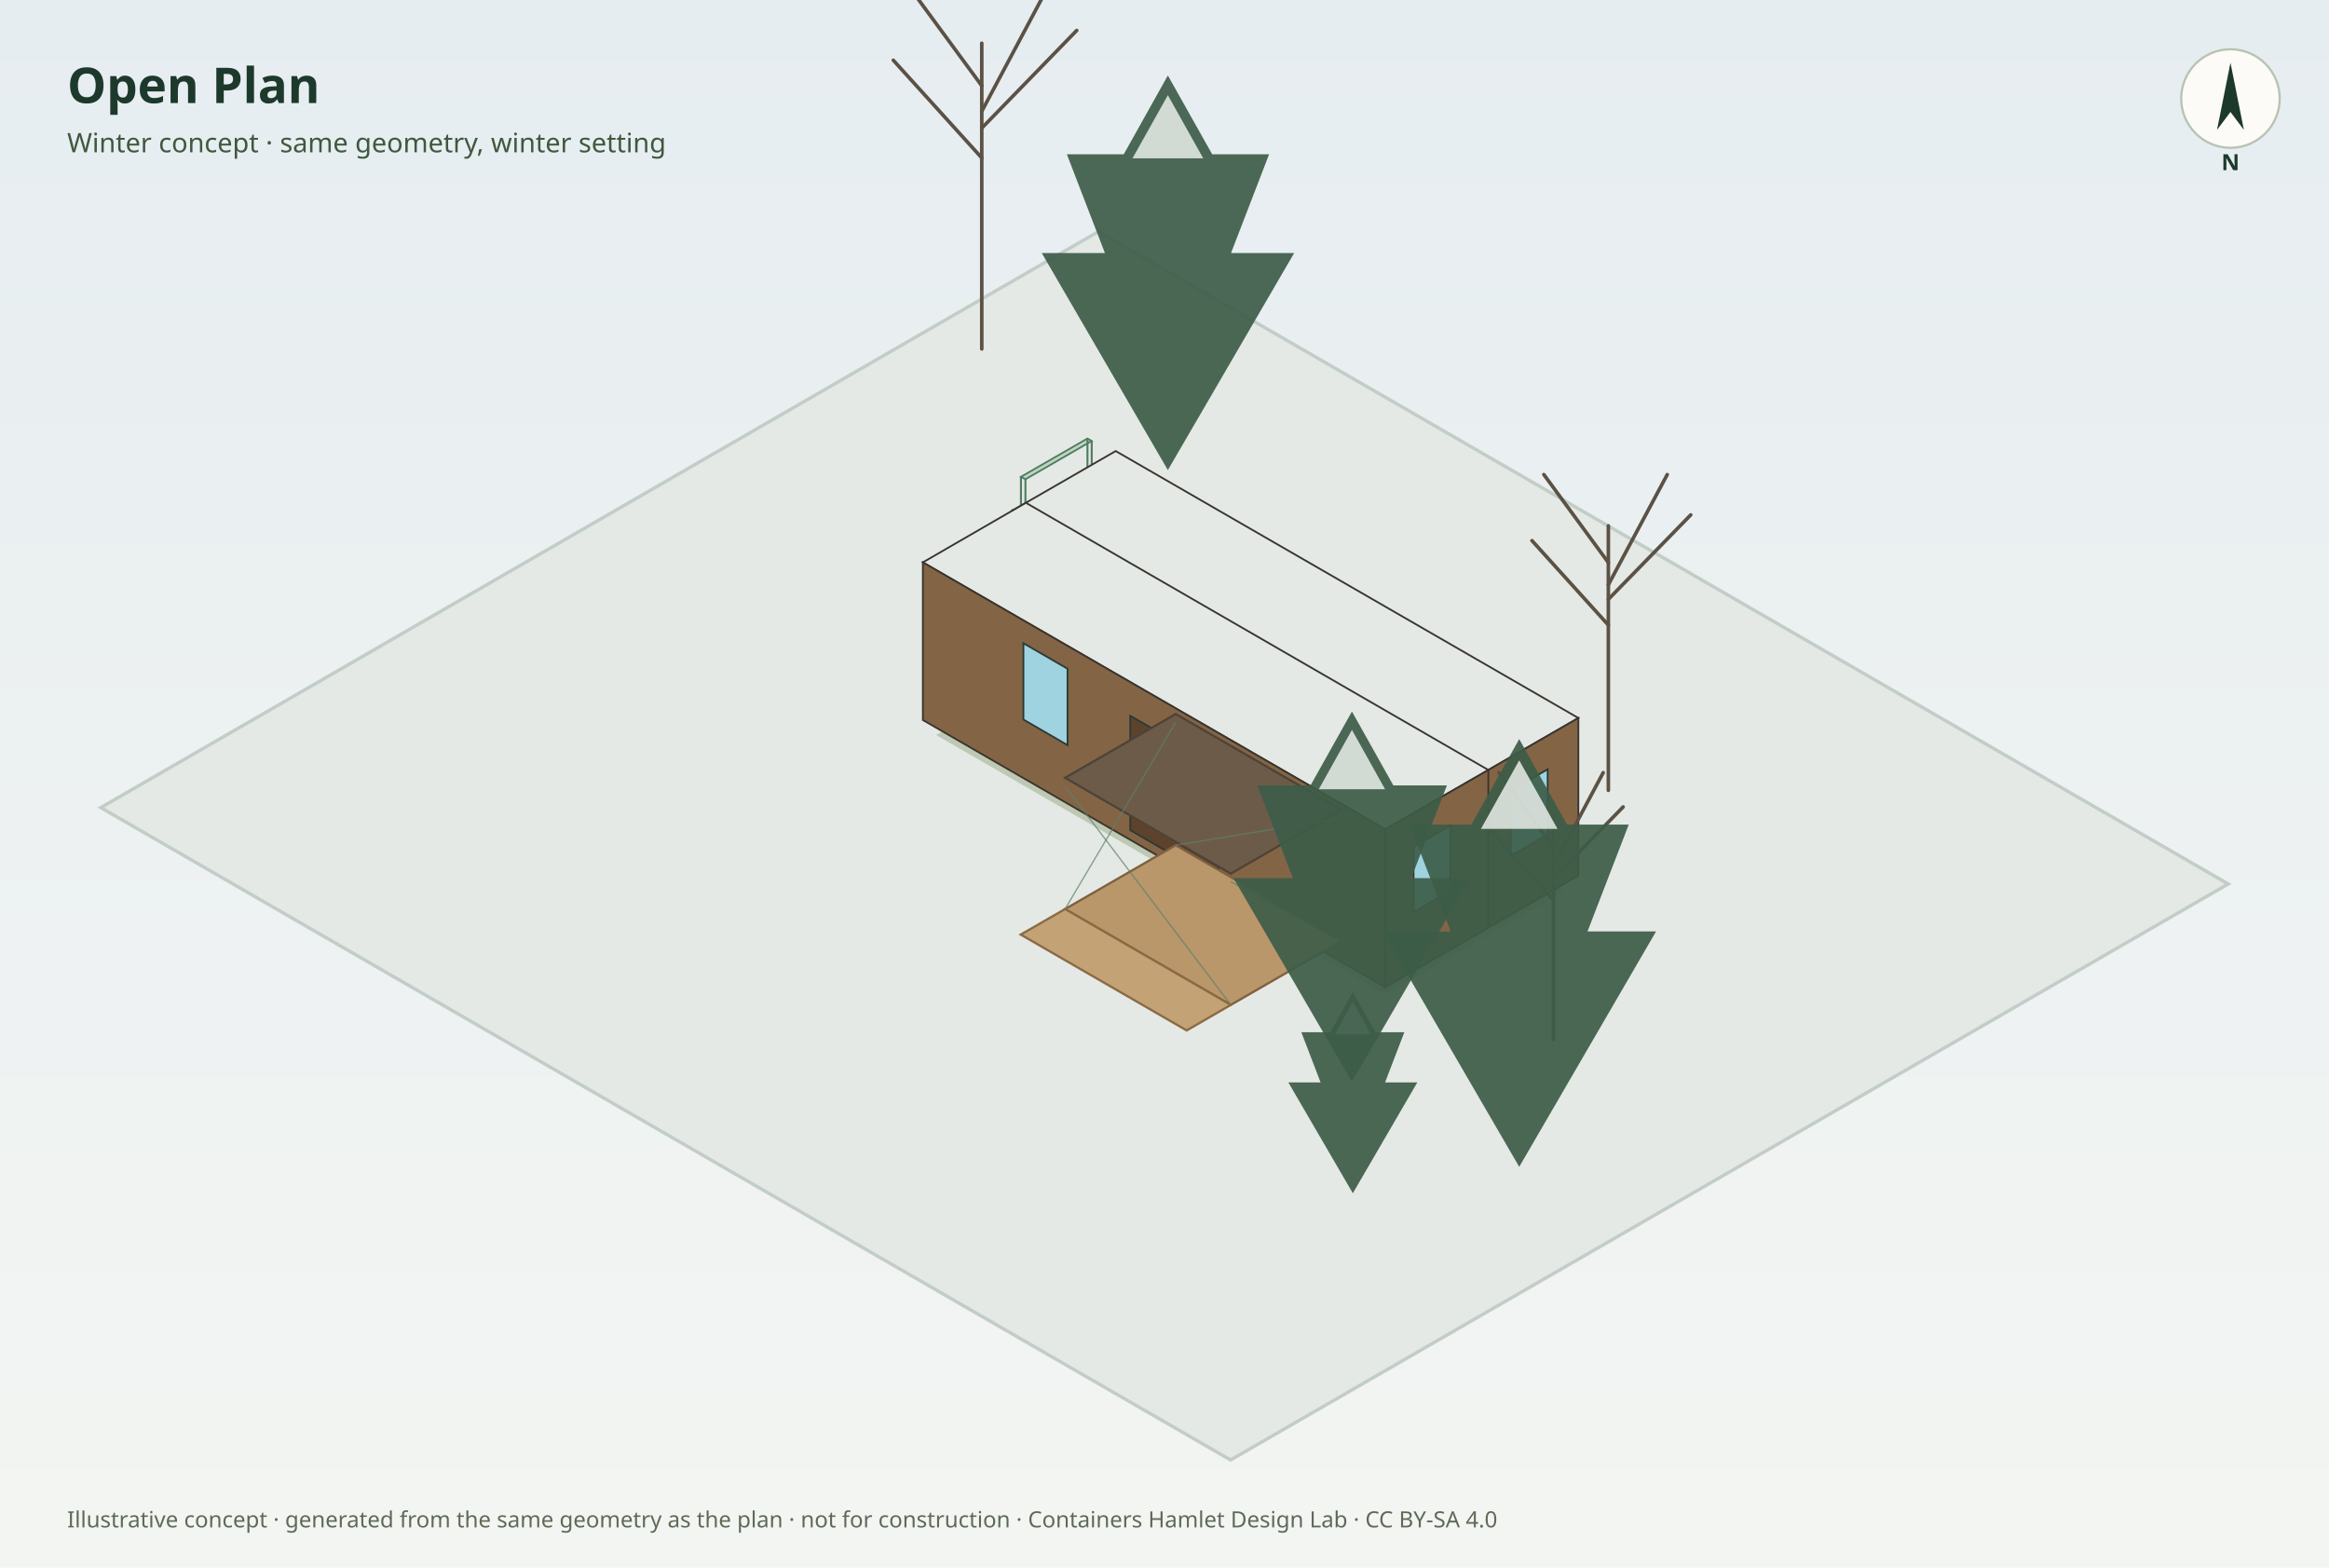
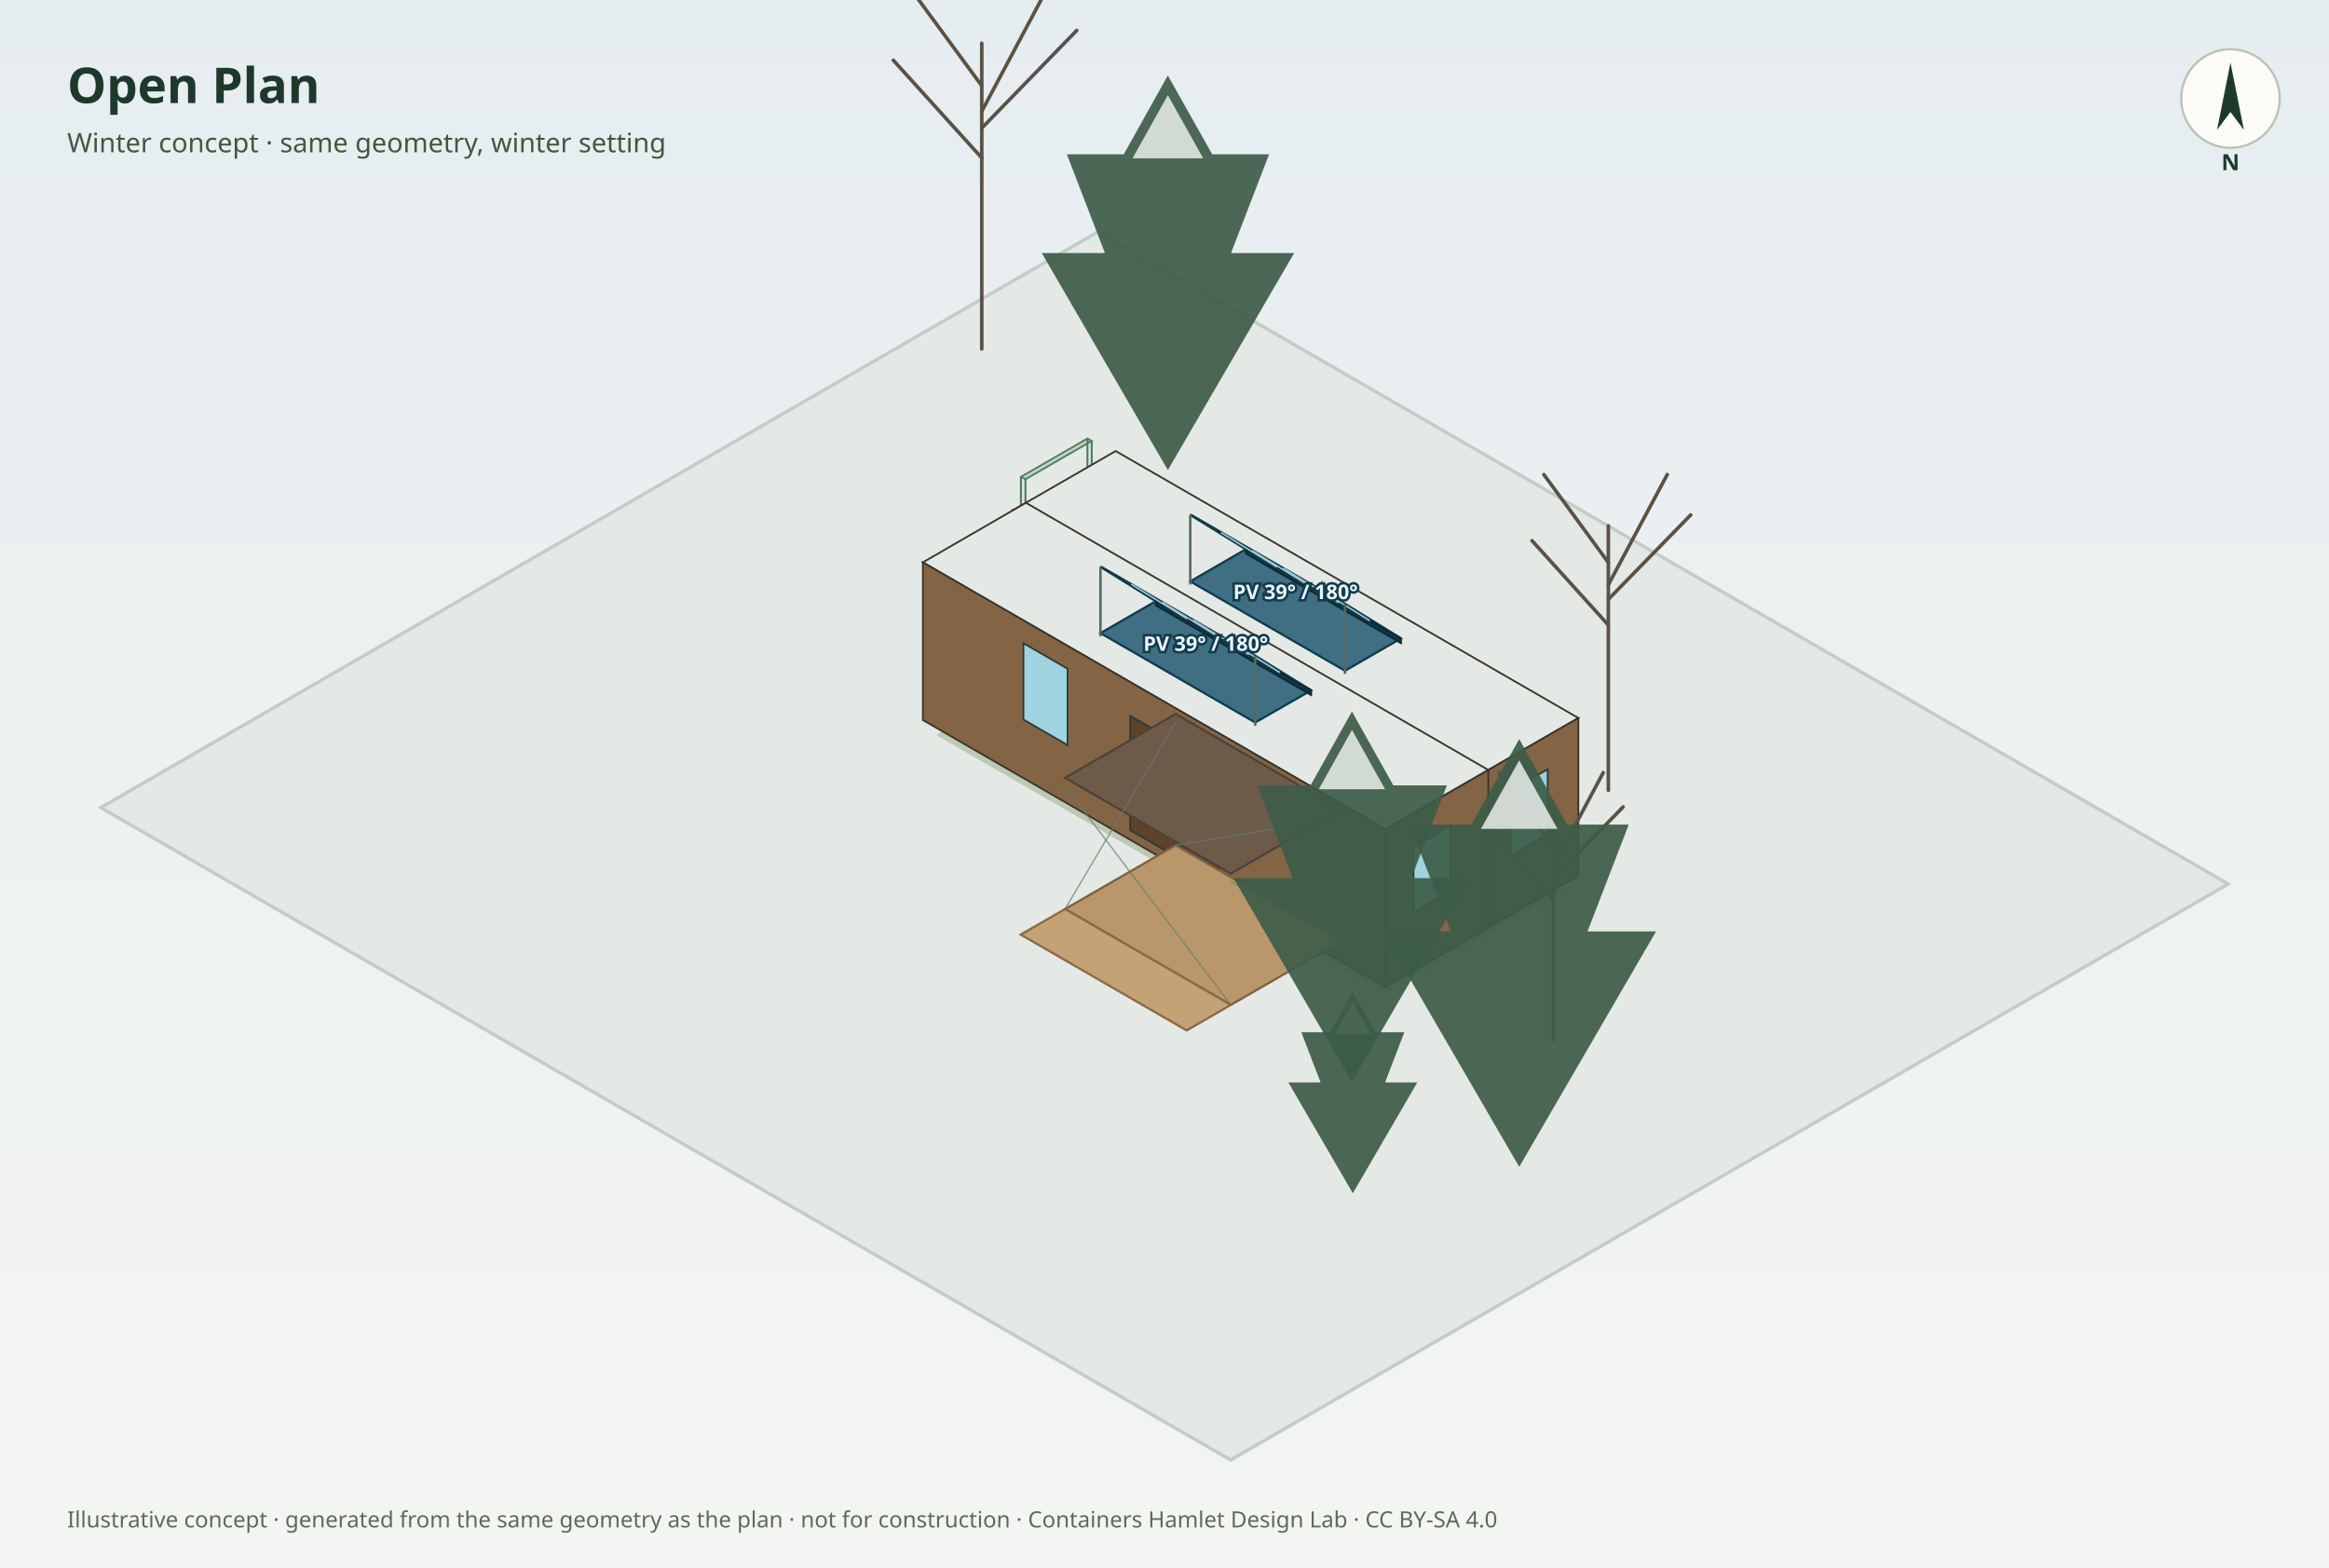
<svg xmlns="http://www.w3.org/2000/svg" viewBox="0 0 1040 700" role="img" aria-labelledby="concept-open-plan-winter-t concept-open-plan-winter-d">
  <defs>
    <linearGradient id="concept-open-plan-winter-sky" x1="0" y1="0" x2="0" y2="1">
      <stop offset="0" stop-color="#e6edf1" />
      <stop offset="1" stop-color="#f3f5f2" />
    </linearGradient>
  </defs>
  <rect width="1040" height="700" fill="url(#concept-open-plan-winter-sky)" />
  <path d="M490.5 103.4L995 394.7L549.5 651.9L45 360.6Z" fill="#e4e9e5" stroke="#c2cdc8" stroke-width="1.5" />
  <g stroke="#5b5144" stroke-width="1.6" stroke-linecap="round">
    <path d="M438.4 155.8L438.4 19.3" />
    <path d="M438.4 70.5L398.9 26.9" />
    <path d="M438.4 57.2L480.8 13.6" />
    <path d="M438.4 38.3L405 -7.2" />
    <path d="M438.4 49.7L468.7 -7.2" />
  </g>
  <g stroke="#5b5144" stroke-width="1.6" stroke-linecap="round">
    <path d="M718.2 352.9L718.2 234.8" />
    <path d="M718.2 279.1L684.1 241.4" />
    <path d="M718.2 267.6L755 229.9" />
    <path d="M718.2 251.2L689.4 211.9" />
    <path d="M718.2 261.1L744.5 211.9" />
  </g>
  <g fill="#3d5d48" fill-opacity="0.92">
    <path d="M521.5 209.9L577.9 113L549.7 113L566.7 68.9L541.3 68.9L521.5 33.7L501.8 68.9L476.4 68.9L493.4 113L465.2 113Z" />
  </g>
  <g fill="#f4f6f3" fill-opacity="0.8">
    <path d="M521.5 42.5l15.8 28.2l-31.6 0Z" />
  </g>
  <path d="M485.6 266.3 487.5 267.4 457.9 284.5 455.9 283.4Z" fill="#9ab886" fill-opacity="0.3" stroke="#4f7d64" stroke-width="0.8" />
  <path d="M485.6 195.8 487.5 196.9 457.9 214 455.9 212.9Z" fill="#6f9d5b" fill-opacity="0.28" stroke="#4f7d64" stroke-width="0.8" />
  <path d="M485.6 266.3L485.6 195.8" stroke="#4f7d64" stroke-width="0.9" />
  <path d="M487.5 267.4L487.5 196.9" stroke="#4f7d64" stroke-width="0.9" />
  <path d="M457.9 284.5L457.9 214" stroke="#4f7d64" stroke-width="0.9" />
  <path d="M455.9 283.4L455.9 212.9" stroke="#4f7d64" stroke-width="0.9" />
  <path d="M498.2 281.9 698.8 397.7 658.7 420.8 458.1 305Z" fill="#9eae8d" fill-opacity="0.55" />
  <path d="M498.2 201.4 704.8 320.6 658.7 347.2 452.2 227.9Z" fill="#e4e9e5" stroke="#3a342d" stroke-width="0.8" />
  <path d="M452.2 298.4 658.7 417.6 658.7 347.2 452.2 227.9Z" fill="#836546" stroke="#3a342d" stroke-width="0.8" />
  <path d="M704.8 391 658.7 417.6 658.7 347.2 704.8 320.6Z" fill="#836546" stroke="#3a342d" stroke-width="0.8" />
  <path d="M691.1 372.7 674.6 382.2 674.6 353 691.1 343.5Z" fill="#9fd3e0" stroke="#2d3a35" stroke-width="0.8" />
+   <path d="M625.5 285.1 556.4 245.2 531.5 259.6 600.6 299.5Z" fill="#245a73" fill-opacity="0.85" stroke="#123b4d" stroke-width="1" />
+   <path d="M625.5 285.1 556.4 245.2 531.5 229.8 600.6 269.7Z" fill="#2f6d88" fill-opacity="0.9" stroke="#123b4d" stroke-width="1.2" />
+   <path d="M625.5 285.1 556.4 245.2 556.4 247.1 625.5 287Z" fill="#123b4d" stroke="#0d2a36" stroke-width="1" />
+   <line x1="611.6" y1="277.1" x2="586.8" y2="261.7" stroke="#9fc9d6" stroke-width="0.7" />
+   <line x1="597.8" y1="269.1" x2="573" y2="253.7" stroke="#9fc9d6" stroke-width="0.7" />
+   <line x1="584" y1="261.2" x2="559.1" y2="245.8" stroke="#9fc9d6" stroke-width="0.7" />
+   <line x1="570.2" y1="253.2" x2="545.3" y2="237.8" stroke="#9fc9d6" stroke-width="0.7" />
+   <line x1="531.5" y1="261" x2="531.5" y2="229.8" stroke="#536b63" stroke-width="1.1" />
+   <line x1="600.6" y1="300.9" x2="600.6" y2="269.7" stroke="#536b63" stroke-width="1.1" />
+   <text x="578.5" y="267.5" text-anchor="middle" font-family="system-ui, sans-serif" font-size="9" font-weight="800" fill="#eaf6f9" stroke="#123b4d" stroke-width="2.2" paint-order="stroke">PV 39° / 180°</text>
  <path d="M458.1 305 658.7 420.8 618.6 444 418 328.2Z" fill="#9eae8d" fill-opacity="0.55" />
  <path d="M458.1 224.5 664.6 343.8 618.6 370.3 412.1 251.1Z" fill="#e4e9e5" stroke="#3a342d" stroke-width="0.8" />
  <path d="M412.1 321.5 618.6 440.8 618.6 370.3 412.1 251.1Z" fill="#836546" stroke="#3a342d" stroke-width="0.8" />
  <path d="M664.6 414.2 618.6 440.8 618.6 370.3 664.6 343.8Z" fill="#836546" stroke="#3a342d" stroke-width="0.8" />
  <path d="M504.7 370.7 544.2 393.5 544.2 342.4 504.7 319.6Z" fill="#5d432c" stroke="#2d3a35" stroke-width="0.8" />
  <path d="M457 321.3 476.7 332.7 476.7 298.6 457 287.2Z" fill="#9fd3e0" stroke="#2d3a35" stroke-width="0.8" />
  <path d="M647.7 397.8 631.2 407.3 631.2 378.1 647.7 368.6Z" fill="#9fd3e0" stroke="#2d3a35" stroke-width="0.8" />
+   <path d="M585.4 308.3 516.2 268.4 491.4 282.7 560.5 322.6Z" fill="#245a73" fill-opacity="0.85" stroke="#123b4d" stroke-width="1" />
+   <path d="M585.4 308.3 516.2 268.4 491.4 253 560.5 292.9Z" fill="#2f6d88" fill-opacity="0.9" stroke="#123b4d" stroke-width="1.2" />
+   <path d="M585.4 308.3 516.2 268.4 516.2 270.3 585.4 310.2Z" fill="#123b4d" stroke="#0d2a36" stroke-width="1" />
+   <line x1="571.5" y1="300.3" x2="546.7" y2="284.9" stroke="#9fc9d6" stroke-width="0.7" />
+   <line x1="557.7" y1="292.3" x2="532.8" y2="276.9" stroke="#9fc9d6" stroke-width="0.7" />
+   <line x1="543.9" y1="284.3" x2="519" y2="268.9" stroke="#9fc9d6" stroke-width="0.7" />
+   <line x1="530.1" y1="276.3" x2="505.2" y2="260.9" stroke="#9fc9d6" stroke-width="0.7" />
+   <line x1="491.4" y1="284.2" x2="491.4" y2="253" stroke="#536b63" stroke-width="1.1" />
+   <line x1="560.5" y1="324.1" x2="560.5" y2="292.9" stroke="#536b63" stroke-width="1.1" />
+   <text x="538.4" y="290.6" text-anchor="middle" font-family="system-ui, sans-serif" font-size="9" font-weight="800" fill="#eaf6f9" stroke="#123b4d" stroke-width="2.2" paint-order="stroke">PV 39° / 180°</text>
  <path d="M525 377.4 599 420.2 549.6 448.7 475.6 405.9Z" fill="#b9976a" stroke="#806040" stroke-width="1" />
  <path d="M525 318.8 599 361.6 549.6 390.1 475.6 347.3Z" fill="#6d5b49" stroke="#4f4337" stroke-width="1" />
  <path d="M525 377.4L599 365.2" stroke="#5e8069" stroke-width="0.6" stroke-opacity="0.7" />
  <path d="M599 420.2L549.6 393.7" stroke="#5e8069" stroke-width="0.6" stroke-opacity="0.7" />
  <path d="M549.6 448.7L475.6 351" stroke="#5e8069" stroke-width="0.6" stroke-opacity="0.7" />
  <path d="M475.6 405.9L525 322.5" stroke="#5e8069" stroke-width="0.6" stroke-opacity="0.7" />
  <path d="M475.6 405.9 549.6 448.7 529.9 460.1 455.8 417.3Z" fill="#c3a276" stroke="#8a6a44" stroke-width="1" />
  <g fill="#3d5d48" fill-opacity="0.92">
    <path d="M604.1 532.8L632.9 483.3L618.5 483.3L627.1 460.9L614.2 460.9L604.1 442.9L594 460.9L581.1 460.9L589.7 483.3L575.3 483.3Z" />
  </g>
  <g fill="#f4f6f3" fill-opacity="0.8">
    <path d="M604.1 447.4l8.1 14.4l-16.1 0Z" />
  </g>
  <g fill="#3d5d48" fill-opacity="0.92">
    <path d="M603.7 483L656.6 392.1L630.2 392.1L646.1 350.7L622.2 350.7L603.7 317.7L585.2 350.7L561.4 350.7L577.3 392.1L550.8 392.1Z" />
  </g>
  <g fill="#f4f6f3" fill-opacity="0.8">
    <path d="M603.7 325.9l14.8 26.5l-29.6 0Z" />
  </g>
  <g stroke="#5b5144" stroke-width="1.6" stroke-linecap="round">
    <path d="M693.7 464.3L693.7 364.4" />
    <path d="M693.7 401.9L664.8 370" />
    <path d="M693.7 392.2L724.8 360.3" />
    <path d="M693.7 378.3L669.3 345" />
    <path d="M693.7 386.6L715.9 345" />
  </g>
  <g fill="#3d5d48" fill-opacity="0.92">
    <path d="M678.4 521L739.5 415.9L708.9 415.9L727.3 368.2L699.8 368.2L678.4 330L657 368.2L629.5 368.2L647.8 415.9L617.3 415.9Z" />
  </g>
  <g fill="#f4f6f3" fill-opacity="0.8">
    <path d="M678.4 339.5l17.1 30.6l-34.2 0Z" />
  </g>
  <text x="30" y="46" font-family="system-ui, sans-serif" font-size="22" font-weight="800" fill="#1d392c">Open Plan</text>
  <text x="30" y="68" font-family="system-ui, sans-serif" font-size="12" fill="#40583f">Winter concept · same geometry, winter setting</text>
  <g aria-hidden="true">
    <circle cx="996" cy="44" r="22" fill="#fffdf7" fill-opacity="0.9" stroke="#b9c3b2" />
    <path d="M996 28l6 30l-6 -8l-6 8z" fill="#1d392c" />
    <text x="996" y="76" text-anchor="middle" font-size="10" font-weight="700" font-family="system-ui, sans-serif" fill="#1d392c">N</text>
  </g>
  <text x="30" y="682" font-family="system-ui, sans-serif" font-size="10" fill="#5e6a58">Illustrative concept · generated from the same geometry as the plan · not for construction · Containers Hamlet Design Lab · CC BY-SA 4.0</text>
</svg>
